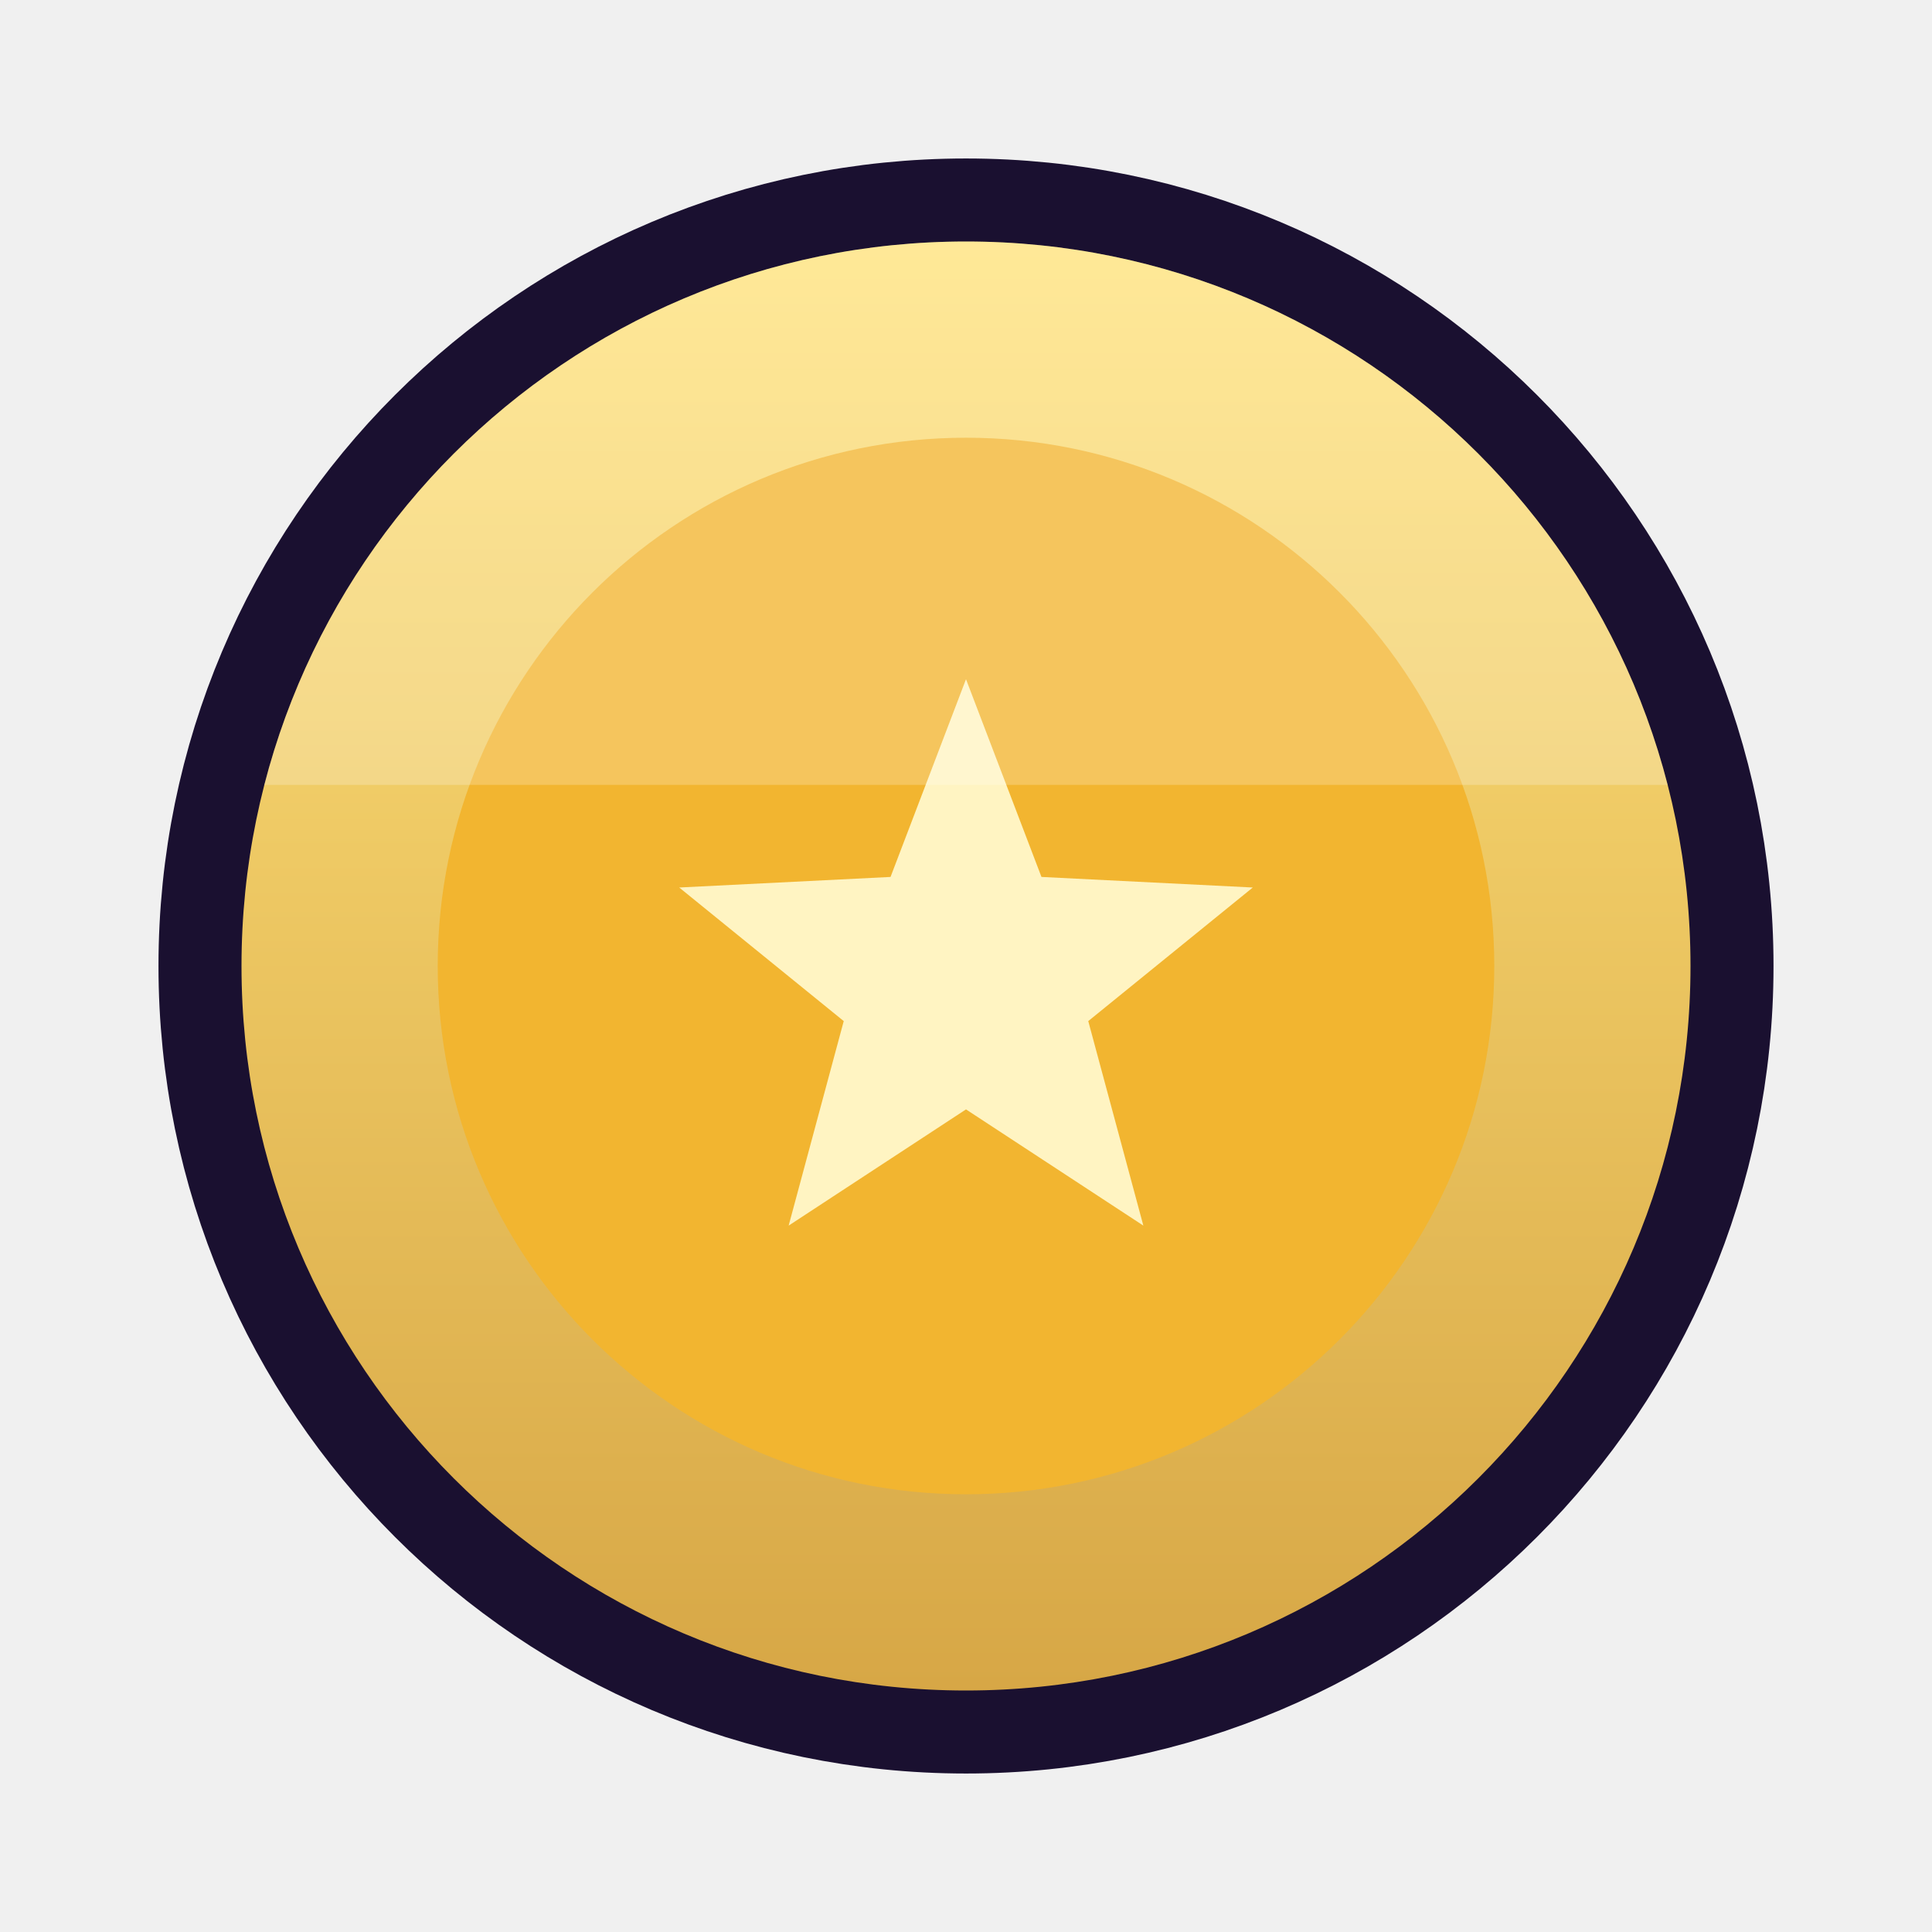
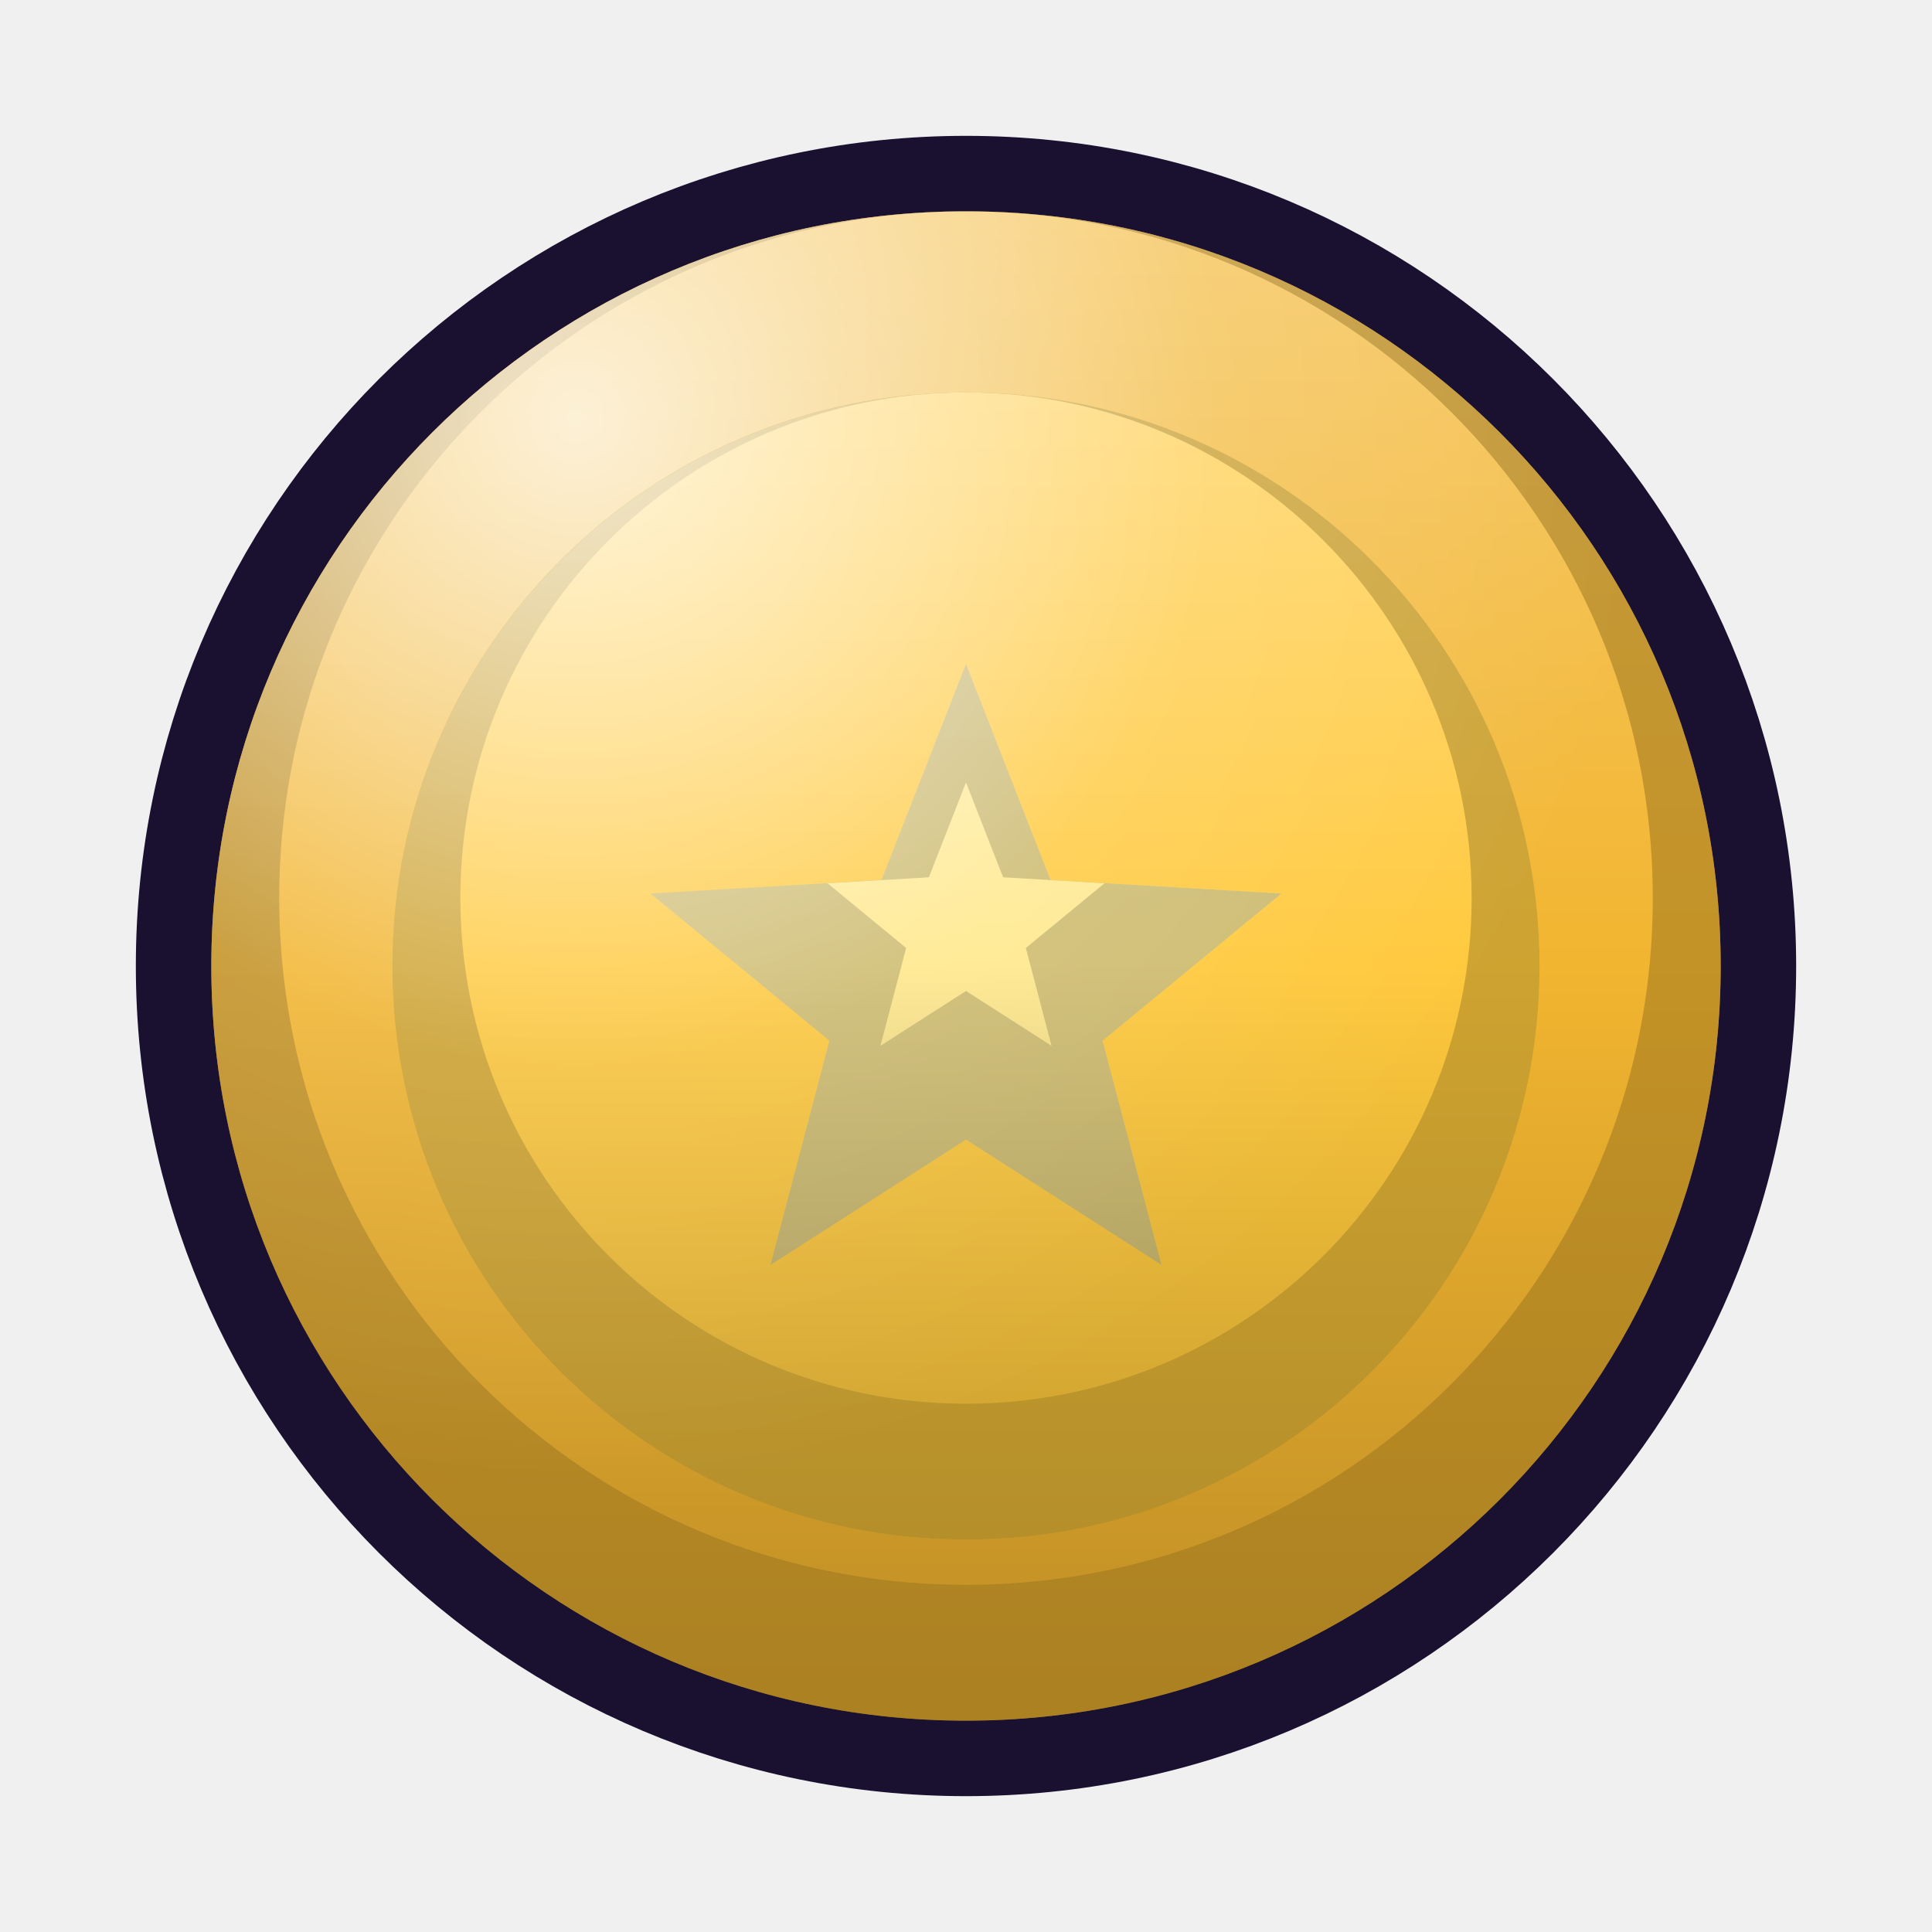
<svg xmlns="http://www.w3.org/2000/svg" viewBox="0 0 256 256" width="256" height="256">
  <defs>
-     <linearGradient id="g" x1="0" y1="0" x2="0" y2="1">
-       <stop offset="0" stop-color="#FFE27A" />
-       <stop offset="1" stop-color="#D7A746" />
+     <linearGradient id="g0" x1="0" y1="0" x2="0" y2="1">
+       <stop offset="0" stop-color="#F6CA6A" />
+       <stop offset="0.5" stop-color="#F2B530" />
+       <stop offset="1" stop-color="#BD8D25" />
    </linearGradient>
-     <clipPath id="c">
-       <path d="M32 128 A96 96 0 1 0 224 128 A96 96 0 1 0 32 128 Z" />
-       <path d="M58 128 A70 70 0 1 0 198 128 A70 70 0 1 0 58 128 Z" />
-       <path d="M128.0 90.0 L138.0 116.2 L166.0 117.6 L144.2 135.3 L151.5 162.4 L128.0 147.0 L104.5 162.4 L111.8 135.3 L90.0 117.6 L118.0 116.2 Z" />
+     <clipPath id="c0">
+       <path d="M28 128 A100 100 0 1 0 228 128 A100 100 0 1 0 28 128 Z" />
    </clipPath>
+     <radialGradient id="h0" cx="0.3" cy="0.22" r="0.55">
+       <stop offset="0" stop-color="#FFFFFF" stop-opacity="0.75" />
+       <stop offset="0.6" stop-color="#FFFFFF" stop-opacity="0.12" />
+       <stop offset="1" stop-color="#FFFFFF" stop-opacity="0" />
+     </radialGradient>
+     <linearGradient id="g1" x1="0" y1="0" x2="0" y2="1">
+       <stop offset="0" stop-color="#FFD873" />
+       <stop offset="0.5" stop-color="#FFC93C" />
+       <stop offset="1" stop-color="#C79D2F" />
+     </linearGradient>
+     <clipPath id="c1">
+       <path d="M52 128 A76 76 0 1 0 204 128 A76 76 0 1 0 52 128 Z" />
+     </clipPath>
+     <radialGradient id="h1" cx="0.3" cy="0.22" r="0.55">
+       <stop offset="0" stop-color="#FFFFFF" stop-opacity="0.75" />
+       <stop offset="0.6" stop-color="#FFFFFF" stop-opacity="0.12" />
+       <stop offset="1" stop-color="#FFFFFF" stop-opacity="0" />
+     </radialGradient>
+     <linearGradient id="g2" x1="0" y1="0" x2="0" y2="1">
+       <stop offset="0" stop-color="#FFEEAB" />
+       <stop offset="0.5" stop-color="#FFE88A" />
+       <stop offset="1" stop-color="#C7B56C" />
+     </linearGradient>
+     <clipPath id="c2">
+       <path d="M128.0 88.0 L139.2 116.6 L169.8 118.4 L146.1 137.9 L153.9 167.6 L128.0 151.0 L102.1 167.6 L109.9 137.9 L86.2 118.4 L116.8 116.6 Z" />
+     </clipPath>
+     <radialGradient id="h2" cx="0.3" cy="0.22" r="0.55">
+       <stop offset="0" stop-color="#FFFFFF" stop-opacity="0.75" />
+       <stop offset="0.6" stop-color="#FFFFFF" stop-opacity="0.12" />
+       <stop offset="1" stop-color="#FFFFFF" stop-opacity="0" />
+     </radialGradient>
  </defs>
-   <g fill="#1A1030" opacity="0.45" transform="translate(0 10)">
-     <path d="M32 128 A96 96 0 1 0 224 128 A96 96 0 1 0 32 128 Z" />
-     <path d="M58 128 A70 70 0 1 0 198 128 A70 70 0 1 0 58 128 Z" />
-     <path d="M128.0 90.0 L138.0 116.2 L166.0 117.6 L144.2 135.3 L151.5 162.4 L128.0 147.0 L104.5 162.4 L111.8 135.3 L90.0 117.6 L118.0 116.2 Z" />
+   <g fill="#1A1030" opacity="0.35" transform="translate(4 9)">
+     <path d="M28 128 A100 100 0 1 0 228 128 A100 100 0 1 0 28 128 Z" />
+     <path d="M52 128 A76 76 0 1 0 204 128 A76 76 0 1 0 52 128 Z" />
+     <path d="M128.0 88.0 L139.2 116.6 L169.8 118.4 L146.1 137.9 L153.9 167.6 L128.0 151.0 L102.1 167.6 L109.9 137.9 L86.2 118.4 L116.8 116.6 Z" />
  </g>
-   <g fill="none" stroke="#1A1030" stroke-width="22" stroke-linejoin="round" stroke-linecap="round">
-     <path d="M32 128 A96 96 0 1 0 224 128 A96 96 0 1 0 32 128 Z" />
-     <path d="M58 128 A70 70 0 1 0 198 128 A70 70 0 1 0 58 128 Z" />
-     <path d="M128.0 90.0 L138.0 116.2 L166.0 117.6 L144.2 135.3 L151.5 162.4 L128.0 147.0 L104.5 162.4 L111.8 135.3 L90.0 117.6 L118.0 116.2 Z" />
+   <g fill="none" stroke="#1A1030" stroke-width="20" stroke-linejoin="round" stroke-linecap="round">
+     <path d="M28 128 A100 100 0 1 0 228 128 A100 100 0 1 0 28 128 Z" />
+     <path d="M52 128 A76 76 0 1 0 204 128 A76 76 0 1 0 52 128 Z" />
+     <path d="M128.0 88.0 L139.2 116.6 L169.8 118.4 L146.1 137.9 L153.9 167.6 L128.0 151.0 L102.1 167.6 L109.9 137.9 L86.2 118.4 L116.8 116.6 Z" />
  </g>
-   <path d="M32 128 A96 96 0 1 0 224 128 A96 96 0 1 0 32 128 Z" fill="url(#g)" />
-   <path d="M58 128 A70 70 0 1 0 198 128 A70 70 0 1 0 58 128 Z" fill="#F2B530" />
-   <path d="M128.0 90.0 L138.0 116.2 L166.0 117.6 L144.2 135.3 L151.5 162.4 L128.0 147.0 L104.5 162.4 L111.8 135.3 L90.0 117.6 L118.0 116.2 Z" fill="#FFF4C2" />
-   <rect x="0" y="0" width="256" height="104" fill="#FFFFFF" opacity="0.22" clip-path="url(#c)" />
+   <path d="M28 128 A100 100 0 1 0 228 128 A100 100 0 1 0 28 128 Z" fill="url(#g0)" />
+   <g clip-path="url(#c0)">
+     <path d="M28 128 A100 100 0 1 0 228 128 A100 100 0 1 0 28 128 Z" fill="none" stroke="#9D761F" stroke-width="18" transform="translate(0 -9)" opacity="0.55" />
+     <rect x="0" y="0" width="256" height="256" fill="url(#h0)" />
+   </g>
+   <path d="M52 128 A76 76 0 1 0 204 128 A76 76 0 1 0 52 128 Z" fill="url(#g1)" />
+   <g clip-path="url(#c1)">
+     <path d="M52 128 A76 76 0 1 0 204 128 A76 76 0 1 0 52 128 Z" fill="none" stroke="#A68327" stroke-width="18" transform="translate(0 -9)" opacity="0.55" />
+     <rect x="0" y="0" width="256" height="256" fill="url(#h1)" />
+   </g>
+   <path d="M128.0 88.0 L139.2 116.6 L169.8 118.4 L146.1 137.9 L153.9 167.6 L128.0 151.0 L102.1 167.6 L109.9 137.9 L86.2 118.4 L116.8 116.6 Z" fill="url(#g2)" />
+   <g clip-path="url(#c2)">
+     <path d="M128.0 88.0 L139.2 116.6 L169.8 118.4 L146.1 137.9 L153.9 167.6 L128.0 151.0 L102.1 167.6 L109.9 137.9 L86.2 118.4 L116.8 116.6 Z" fill="none" stroke="#A6975A" stroke-width="18" transform="translate(0 -9)" opacity="0.55" />
+     <rect x="0" y="0" width="256" height="256" fill="url(#h2)" />
+   </g>
</svg>
